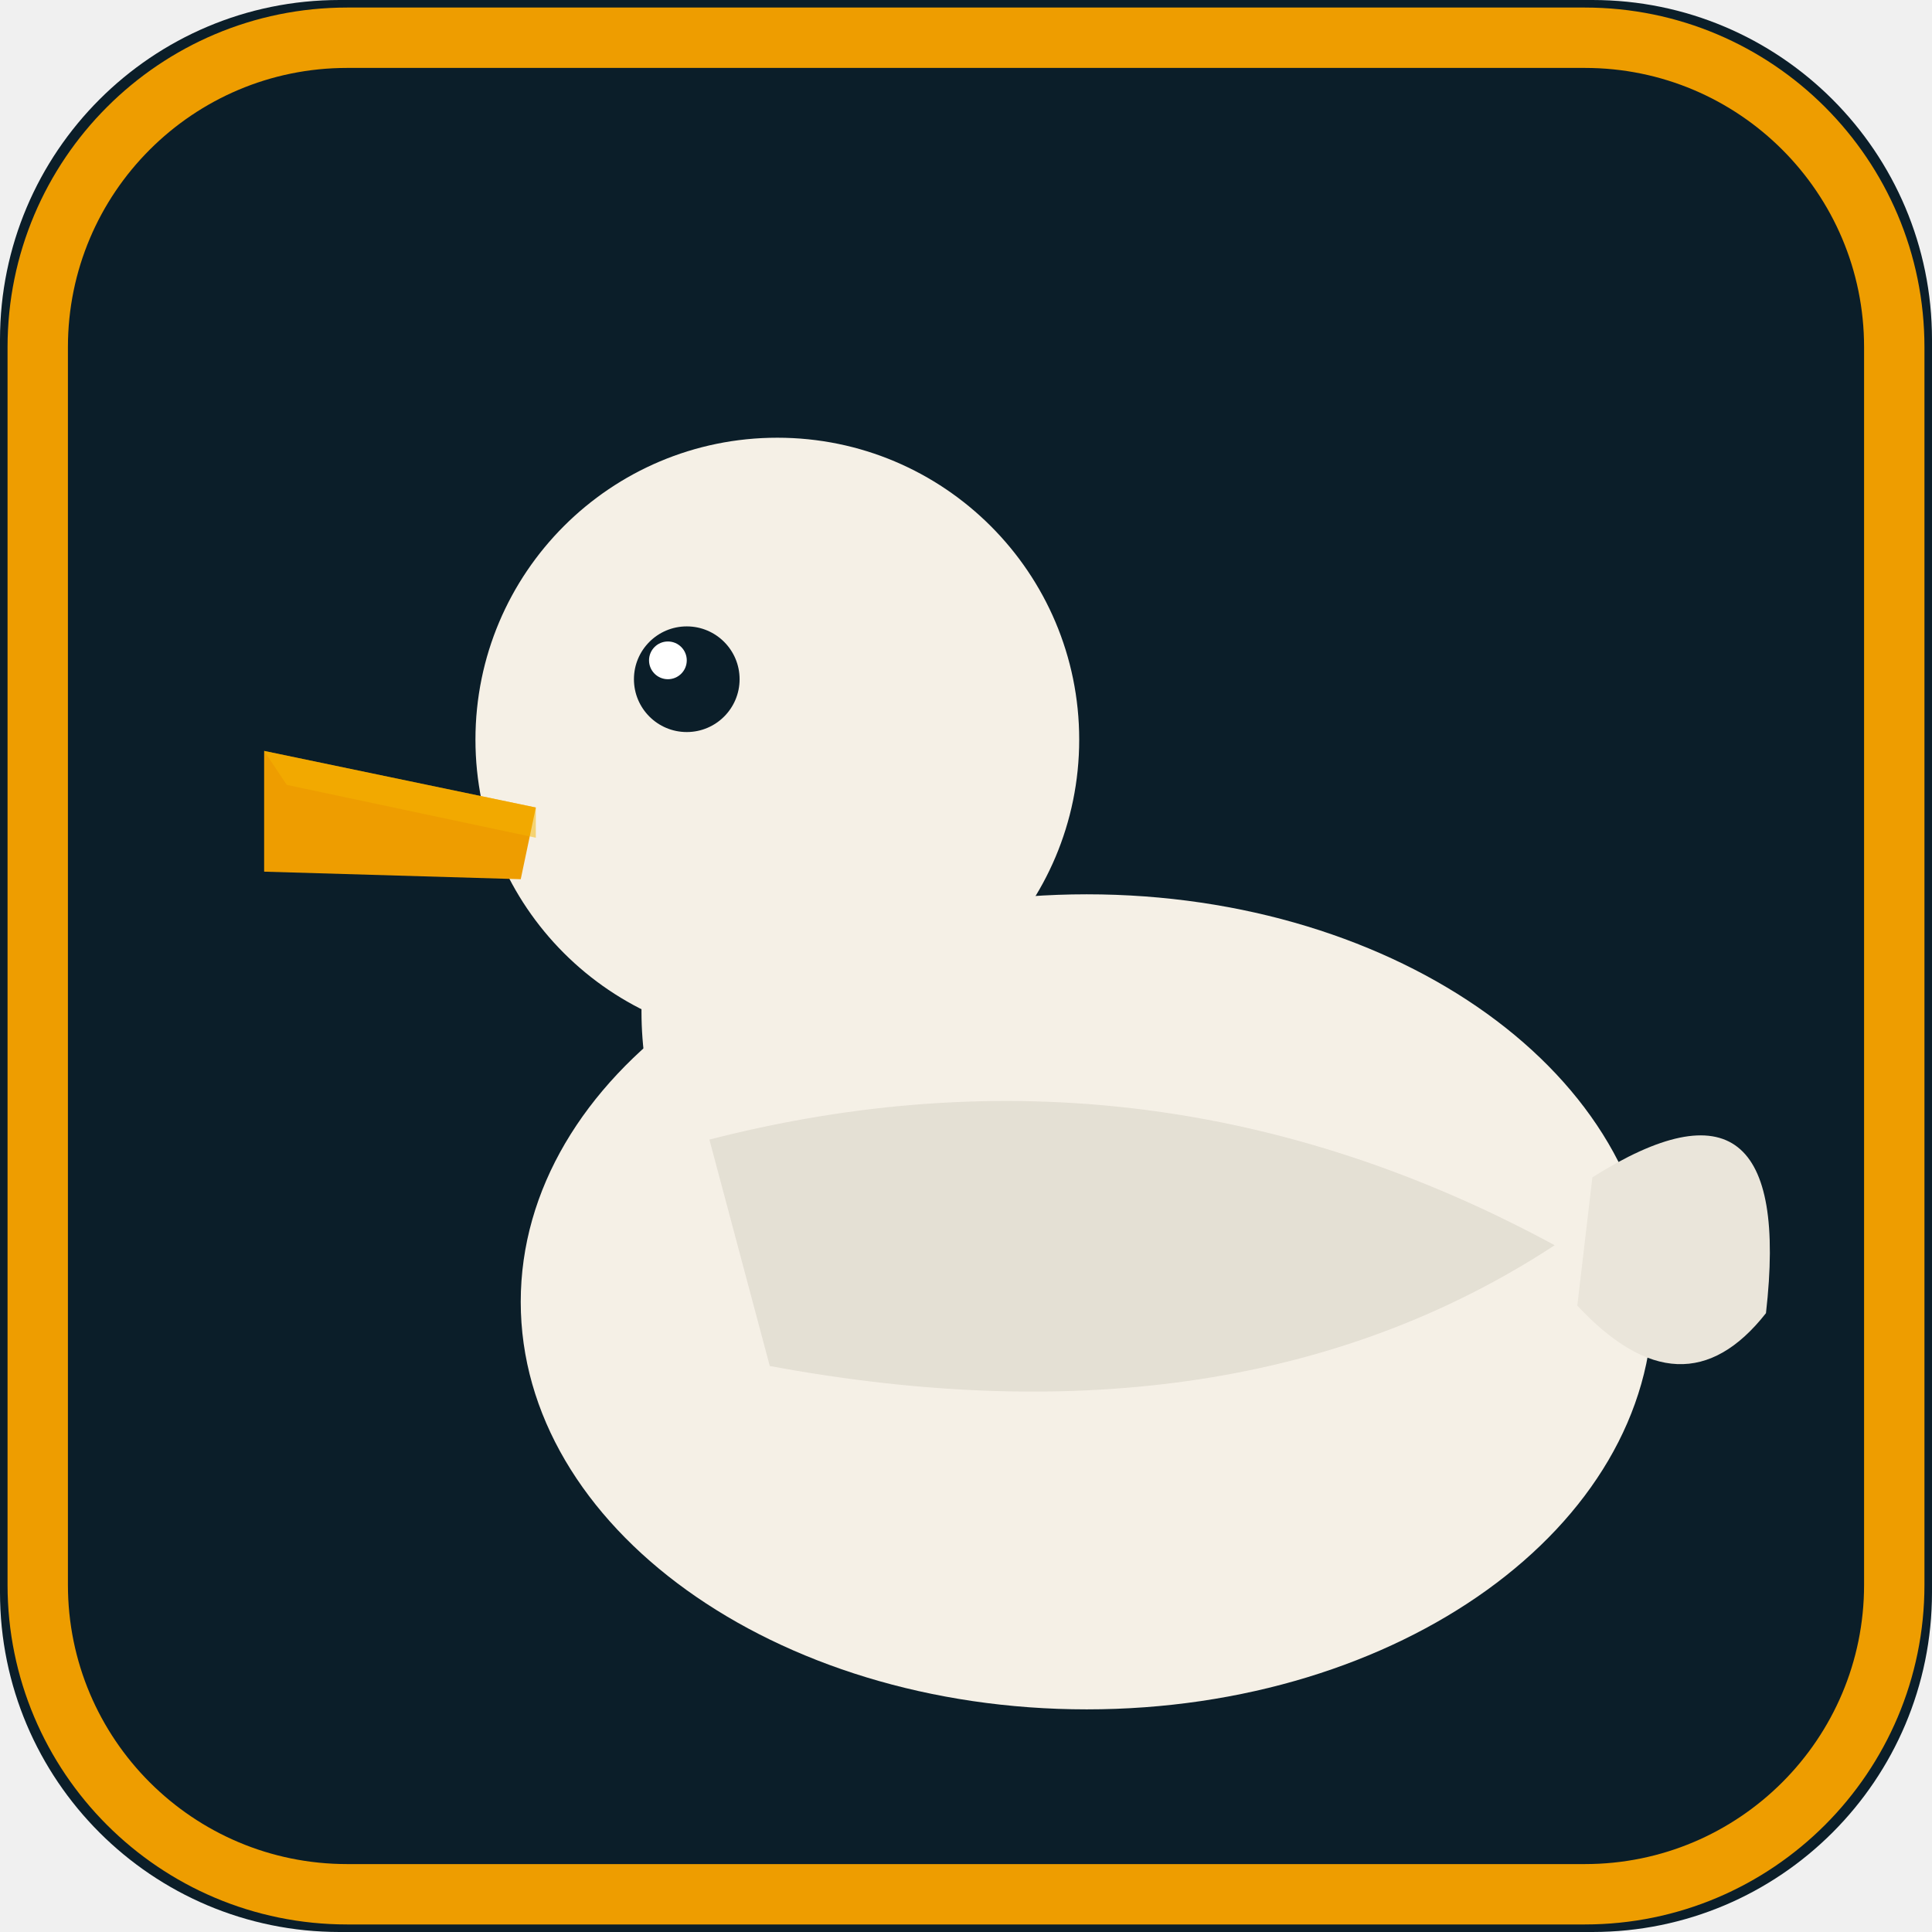
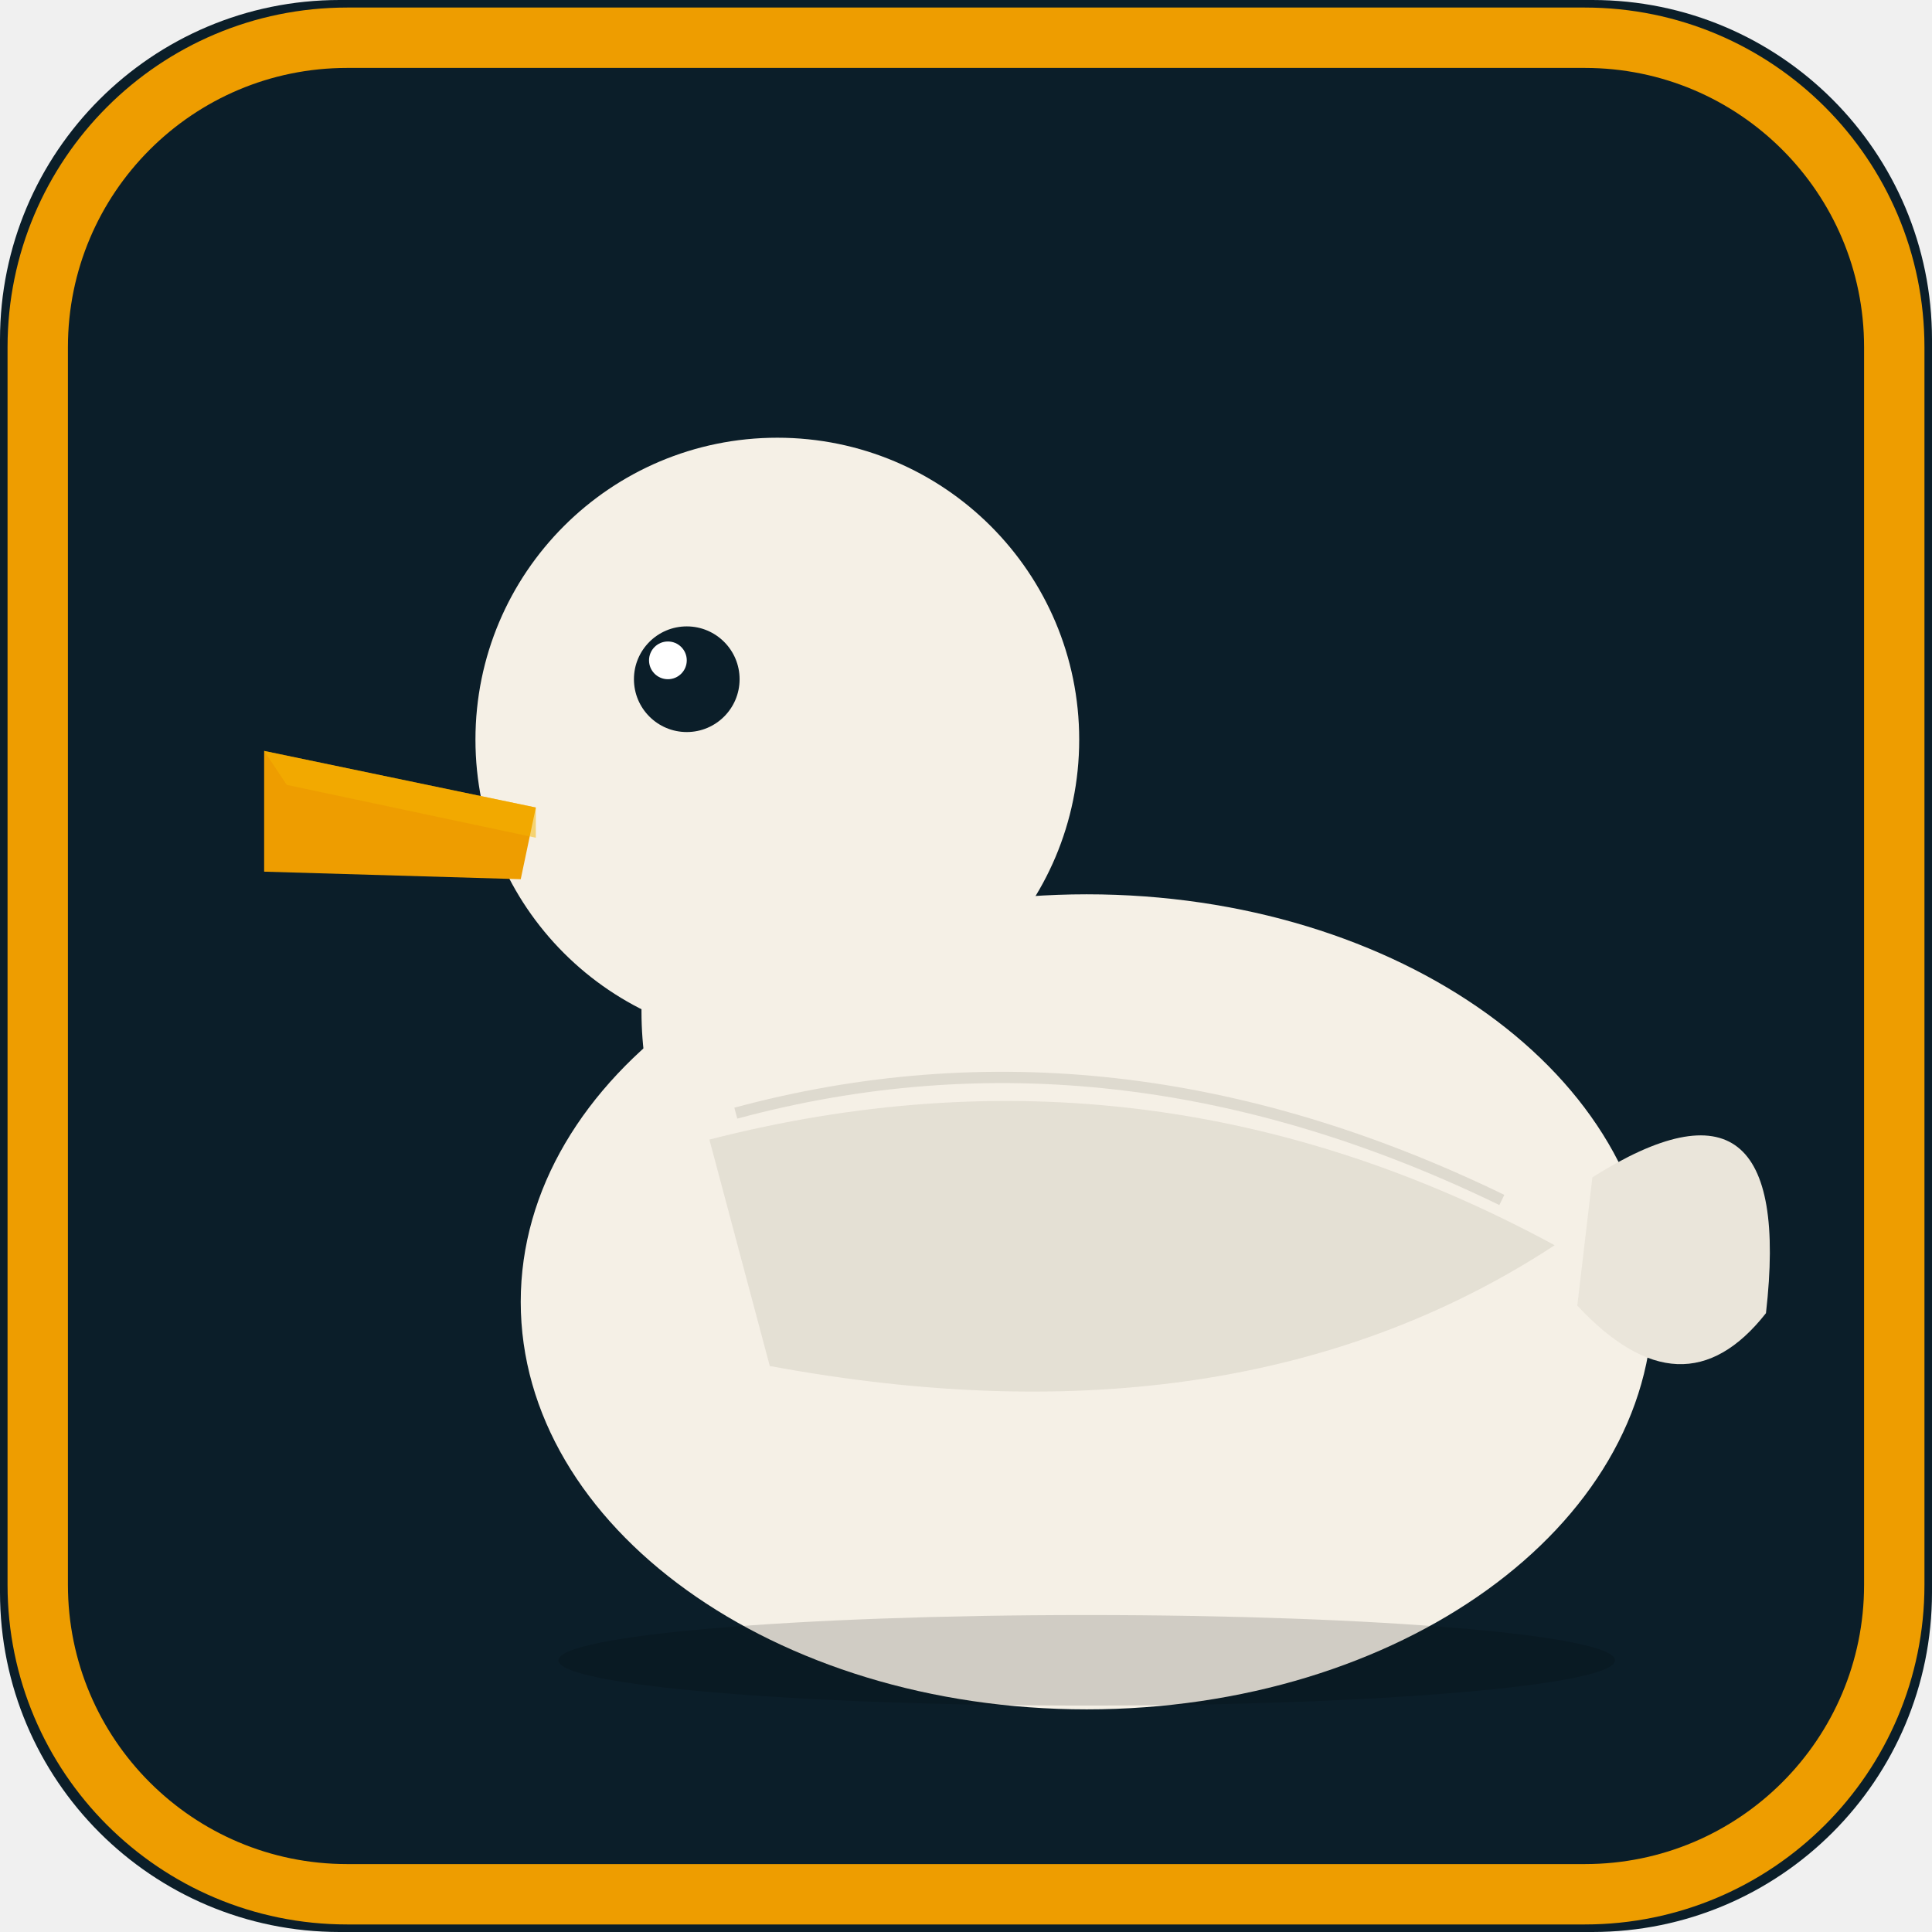
<svg xmlns="http://www.w3.org/2000/svg" viewBox="0 0 512 512">
  <rect width="512" height="512" rx="90" fill="#0b1e29" />
  <rect x="10" y="10" width="492" height="492" rx="82" fill="none" stroke="#ee9d00" stroke-width="16" />
  <ellipse cx="288" cy="345" rx="150" ry="108" fill="#f5f0e6" />
  <ellipse cx="222" cy="268" rx="52" ry="70" fill="#f5f0e6" />
  <circle cx="206" cy="196" r="80" fill="#f5f0e6" />
  <path d="M 142 214 L 70 199 L 70 231 L 138 233 Z" fill="#ee9d00" />
  <path d="M 142 214 L 70 199 L 76 208 L 142 222 Z" fill="#f5b500" opacity="0.5" />
  <circle cx="182" cy="180" r="14" fill="#0b1e29" />
  <circle cx="177" cy="175" r="5" fill="#ffffff" />
  <path d="M 188 302 Q 305 272 412 330 Q 328 385 204 362 Z" fill="#ddd8cc" opacity="0.70" />
+   <path d="M 195 295 Q 295 268 398 318" fill="none" stroke="#c8c3b8" stroke-width="3" opacity="0.5" />
  <path d="M 422 312 Q 476 278 468 348 Q 446 376 418 346 Z" fill="#eae5da" />
+   <ellipse cx="288" cy="440" rx="140" ry="12" fill="#000000" opacity="0.15" />
</svg>
